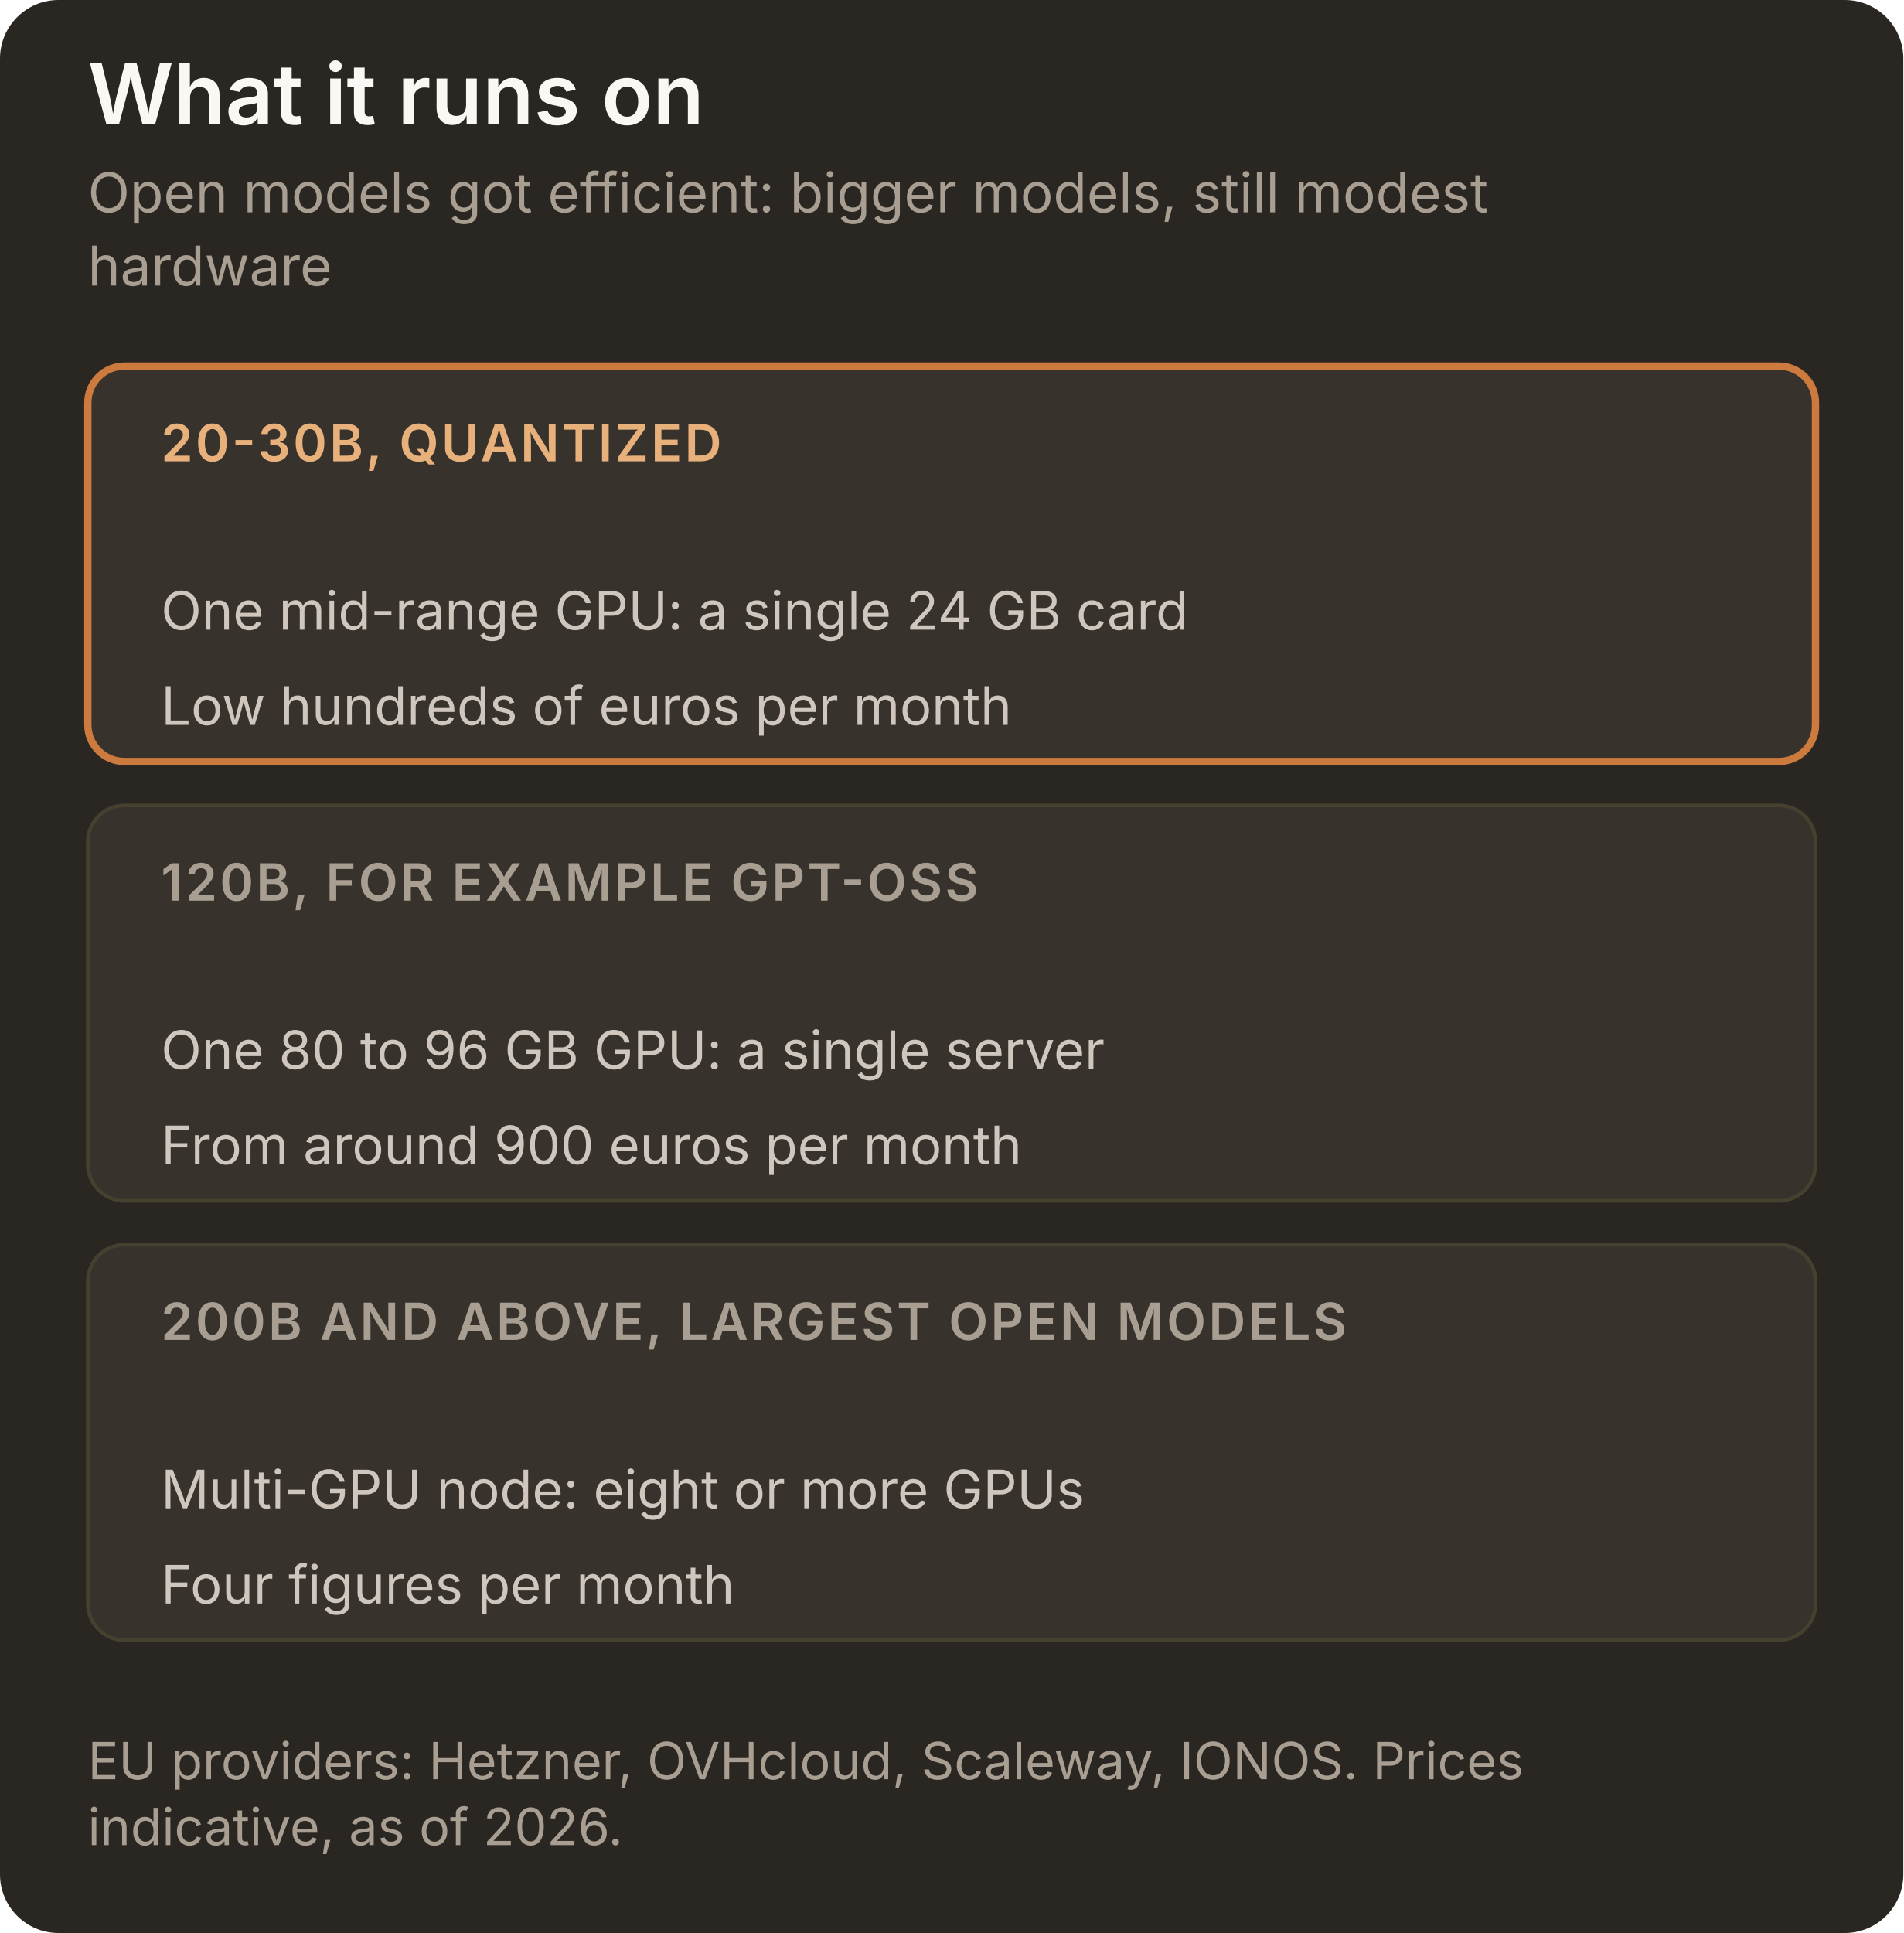
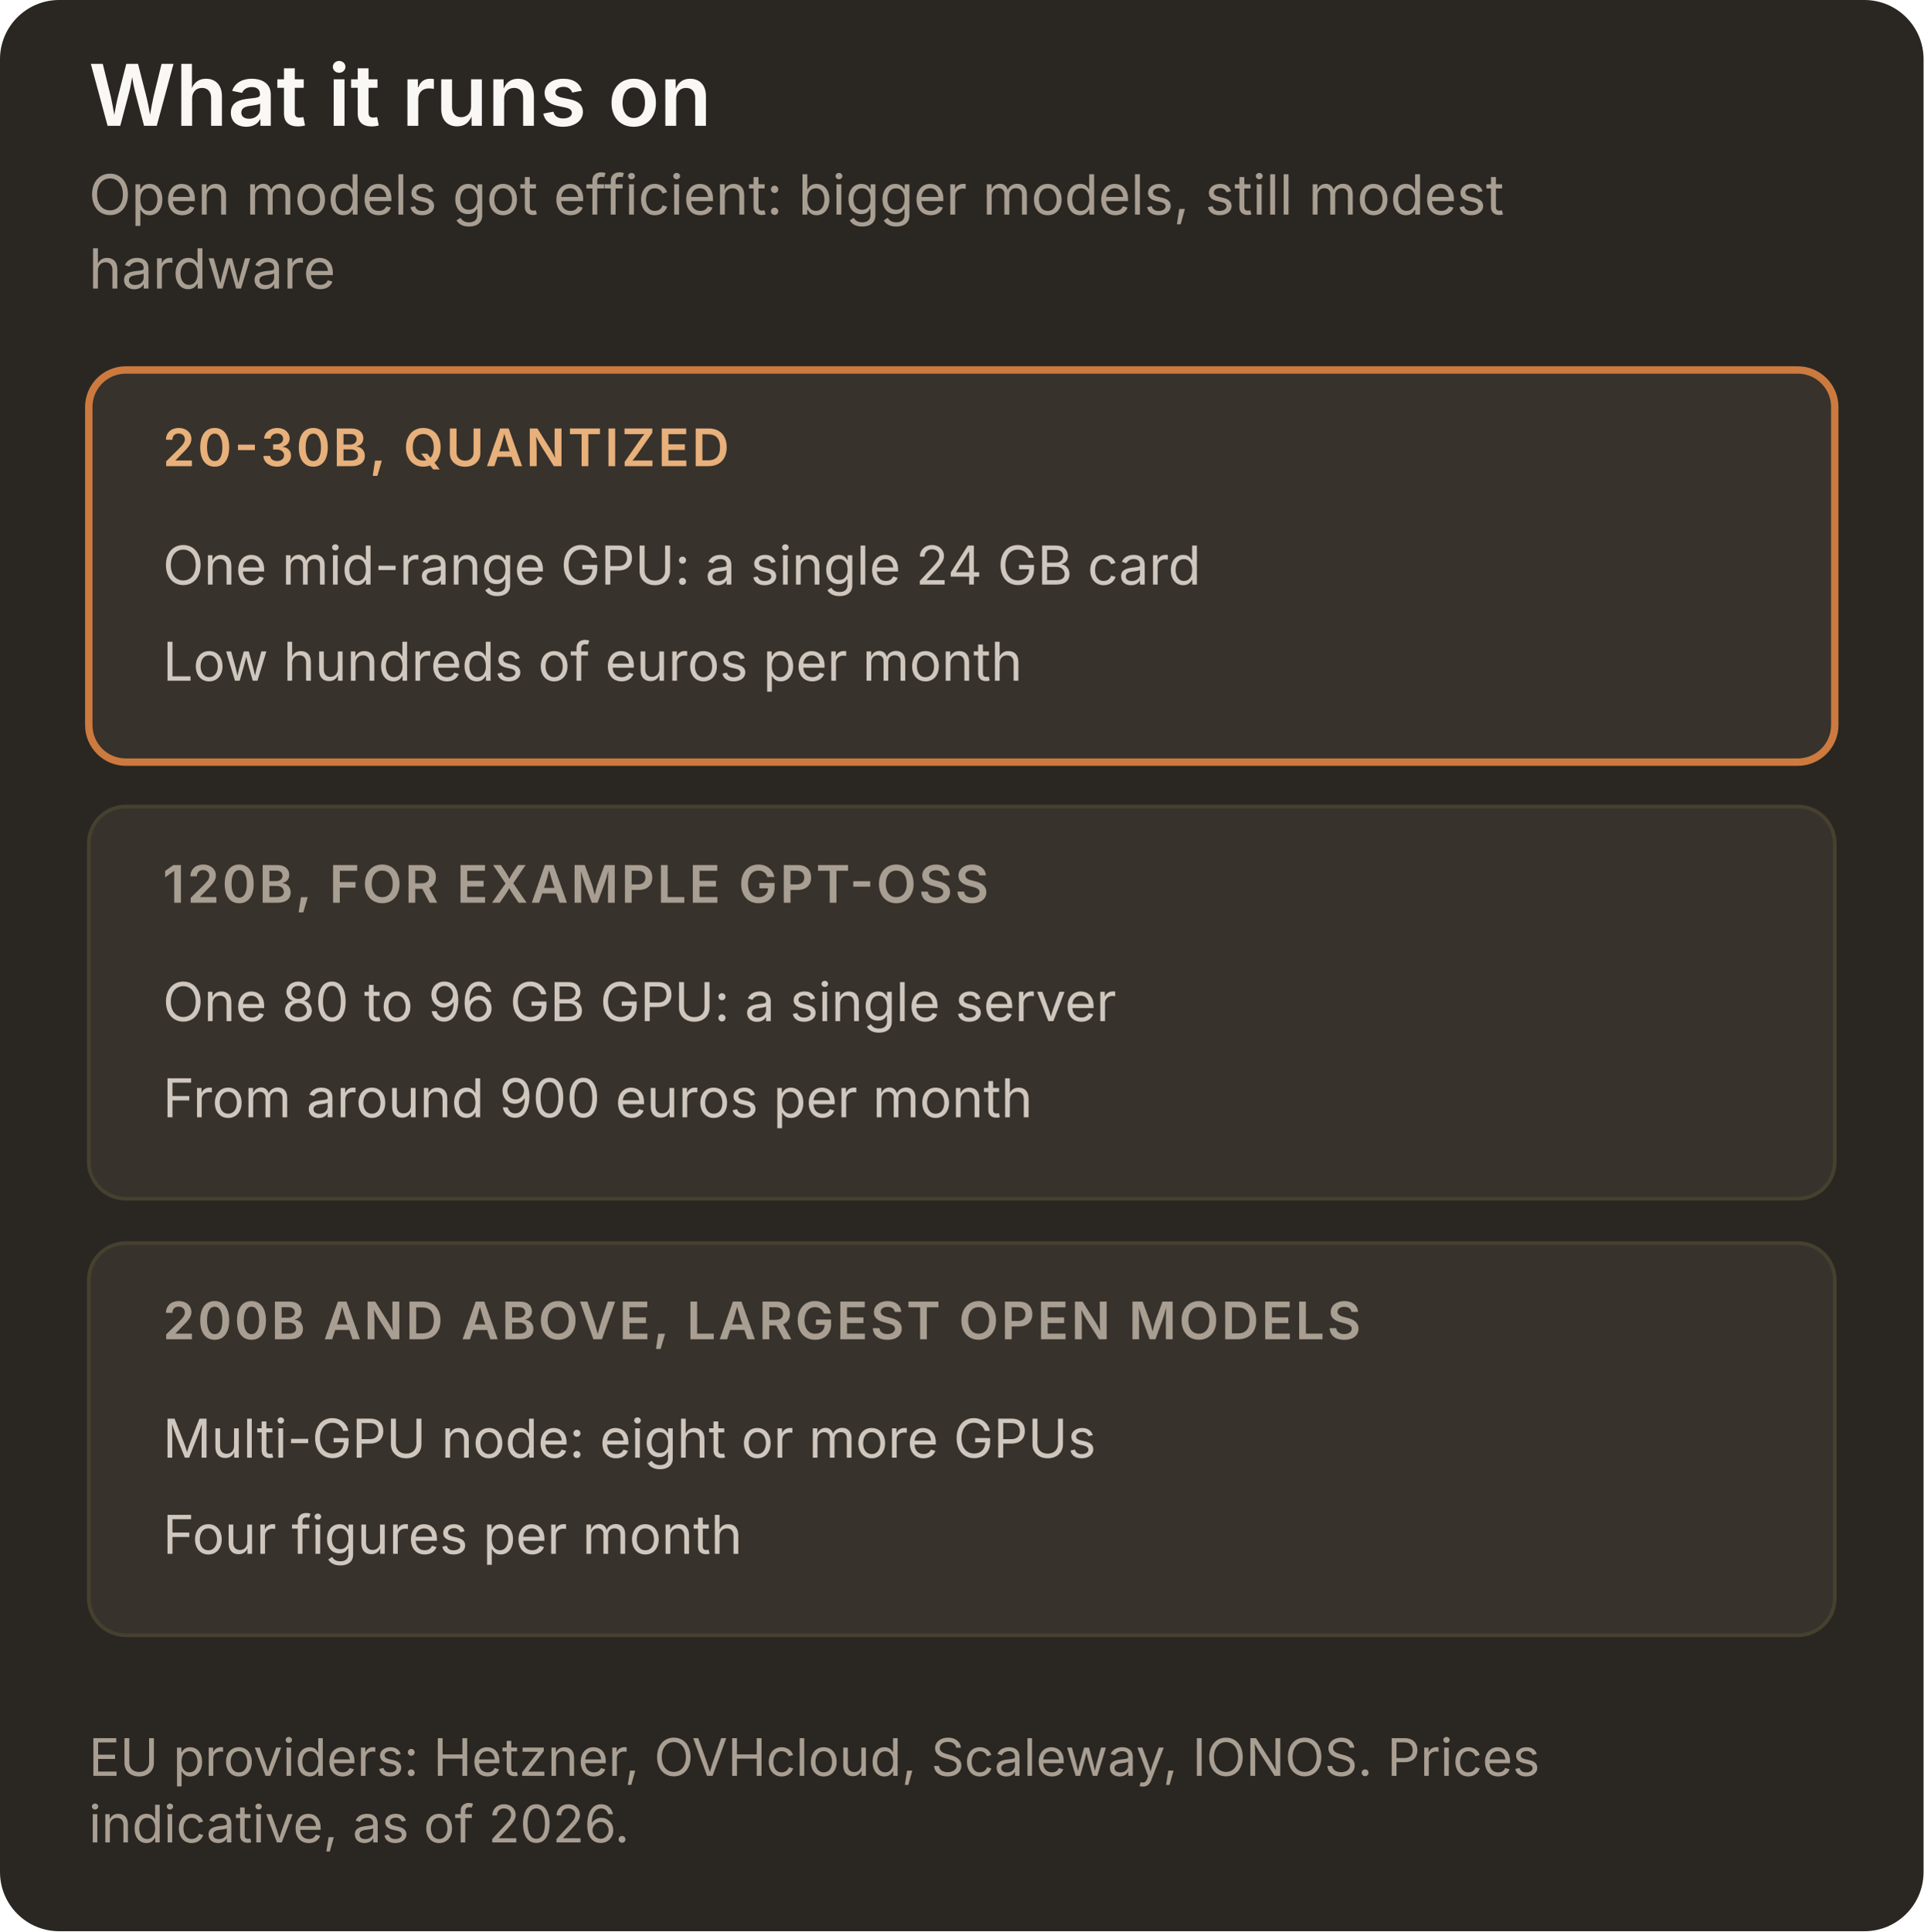
- <svg xmlns="http://www.w3.org/2000/svg" viewBox="0 0 520 528" role="img" aria-label="Hardware ladder for open models: 20 to 30 billion parameters quantized run on one mid-range 24 GB GPU for low hundreds of euros a month; 120 billion on a single 80 to 96 GB GPU from around 900 euros; 200 billion and above on a multi-GPU node in the four figures.">
+ <svg xmlns="http://www.w3.org/2000/svg" viewBox="0 0 520 522" role="img" aria-label="Hardware ladder for open models: 20 to 30 billion parameters quantized run on one mid-range 24 GB GPU for low hundreds of euros a month; 120 billion on a single 80 to 96 GB GPU from around 900 euros; 200 billion and above on a multi-GPU node in the four figures.">
  <defs>
    <marker id="ar" markerWidth="8" markerHeight="8" refX="6" refY="3" orient="auto">
      <path d="M0,0 L6,3 L0,6 Z" fill="#a89e92" />
    </marker>
  </defs>
-   <rect x="0" y="0" width="520" height="528" rx="16" fill="#2a2622" />
+   <rect x="0" y="0" width="520" height="522" rx="16" fill="#2a2622" />
  <text x="24" y="34" font-family="'Inter', system-ui, -apple-system, sans-serif" font-size="23" fill="#faf8f4" font-weight="600">What it runs on</text>
  <text x="24" y="58" font-family="'Inter', system-ui, -apple-system, sans-serif" font-size="15" fill="#a89e92">Open models got efficient: bigger models, still modest</text>
  <text x="24" y="78" font-family="'Inter', system-ui, -apple-system, sans-serif" font-size="15" fill="#a89e92">hardware</text>
-   <rect x="24" y="100" width="472" height="108" rx="10" fill="#37322c" stroke="#cc7a3e" stroke-width="2" />
+   <rect x="24" y="100" width="472" height="106" rx="10" fill="#37322c" stroke="#cc7a3e" stroke-width="2" />
  <text x="44" y="126" font-family="'Inter', system-ui, -apple-system, sans-serif" font-size="14" fill="#e8b07a" font-weight="600" letter-spacing="0.05em">20-30B, QUANTIZED</text>
-   <text x="44" y="172" font-family="'Inter', system-ui, -apple-system, sans-serif" font-size="14.5" fill="#cfc7be">One mid-range GPU: a single 24 GB card</text>
-   <text x="44" y="198" font-family="'Inter', system-ui, -apple-system, sans-serif" font-size="14.5" fill="#cfc7be">Low hundreds of euros per month</text>
-   <rect x="24" y="220" width="472" height="108" rx="10" fill="#37322c" stroke="#46402f" stroke-width="1" />
-   <text x="44" y="246" font-family="'Inter', system-ui, -apple-system, sans-serif" font-size="14" fill="#a89e92" font-weight="600" letter-spacing="0.05em">120B, FOR EXAMPLE GPT-OSS</text>
-   <text x="44" y="292" font-family="'Inter', system-ui, -apple-system, sans-serif" font-size="14.5" fill="#cfc7be">One 80 to 96 GB GPU: a single server</text>
-   <text x="44" y="318" font-family="'Inter', system-ui, -apple-system, sans-serif" font-size="14.5" fill="#cfc7be">From around 900 euros per month</text>
-   <rect x="24" y="340" width="472" height="108" rx="10" fill="#37322c" stroke="#46402f" stroke-width="1" />
-   <text x="44" y="366" font-family="'Inter', system-ui, -apple-system, sans-serif" font-size="14" fill="#a89e92" font-weight="600" letter-spacing="0.05em">200B AND ABOVE, LARGEST OPEN MODELS</text>
-   <text x="44" y="412" font-family="'Inter', system-ui, -apple-system, sans-serif" font-size="14.5" fill="#cfc7be">Multi-GPU node: eight or more GPUs</text>
-   <text x="44" y="438" font-family="'Inter', system-ui, -apple-system, sans-serif" font-size="14.5" fill="#cfc7be">Four figures per month</text>
-   <text x="24" y="486" font-family="'Inter', system-ui, -apple-system, sans-serif" font-size="14" fill="#a89e92">EU providers: Hetzner, OVHcloud, Scaleway, IONOS. Prices</text>
-   <text x="24" y="504" font-family="'Inter', system-ui, -apple-system, sans-serif" font-size="14" fill="#a89e92">indicative, as of 2026.</text>
+   <text x="44" y="158" font-family="'Inter', system-ui, -apple-system, sans-serif" font-size="14.5" fill="#cfc7be">One mid-range GPU: a single 24 GB card</text>
+   <text x="44" y="184" font-family="'Inter', system-ui, -apple-system, sans-serif" font-size="14.5" fill="#cfc7be">Low hundreds of euros per month</text>
+   <rect x="24" y="218" width="472" height="106" rx="10" fill="#37322c" stroke="#46402f" stroke-width="1" />
+   <text x="44" y="244" font-family="'Inter', system-ui, -apple-system, sans-serif" font-size="14" fill="#a89e92" font-weight="600" letter-spacing="0.05em">120B, FOR EXAMPLE GPT-OSS</text>
+   <text x="44" y="276" font-family="'Inter', system-ui, -apple-system, sans-serif" font-size="14.5" fill="#cfc7be">One 80 to 96 GB GPU: a single server</text>
+   <text x="44" y="302" font-family="'Inter', system-ui, -apple-system, sans-serif" font-size="14.5" fill="#cfc7be">From around 900 euros per month</text>
+   <rect x="24" y="336" width="472" height="106" rx="10" fill="#37322c" stroke="#46402f" stroke-width="1" />
+   <text x="44" y="362" font-family="'Inter', system-ui, -apple-system, sans-serif" font-size="14" fill="#a89e92" font-weight="600" letter-spacing="0.05em">200B AND ABOVE, LARGEST OPEN MODELS</text>
+   <text x="44" y="394" font-family="'Inter', system-ui, -apple-system, sans-serif" font-size="14.5" fill="#cfc7be">Multi-GPU node: eight or more GPUs</text>
+   <text x="44" y="420" font-family="'Inter', system-ui, -apple-system, sans-serif" font-size="14.5" fill="#cfc7be">Four figures per month</text>
+   <text x="24" y="480" font-family="'Inter', system-ui, -apple-system, sans-serif" font-size="14" fill="#a89e92">EU providers: Hetzner, OVHcloud, Scaleway, IONOS. Prices</text>
+   <text x="24" y="498" font-family="'Inter', system-ui, -apple-system, sans-serif" font-size="14" fill="#a89e92">indicative, as of 2026.</text>
</svg>
